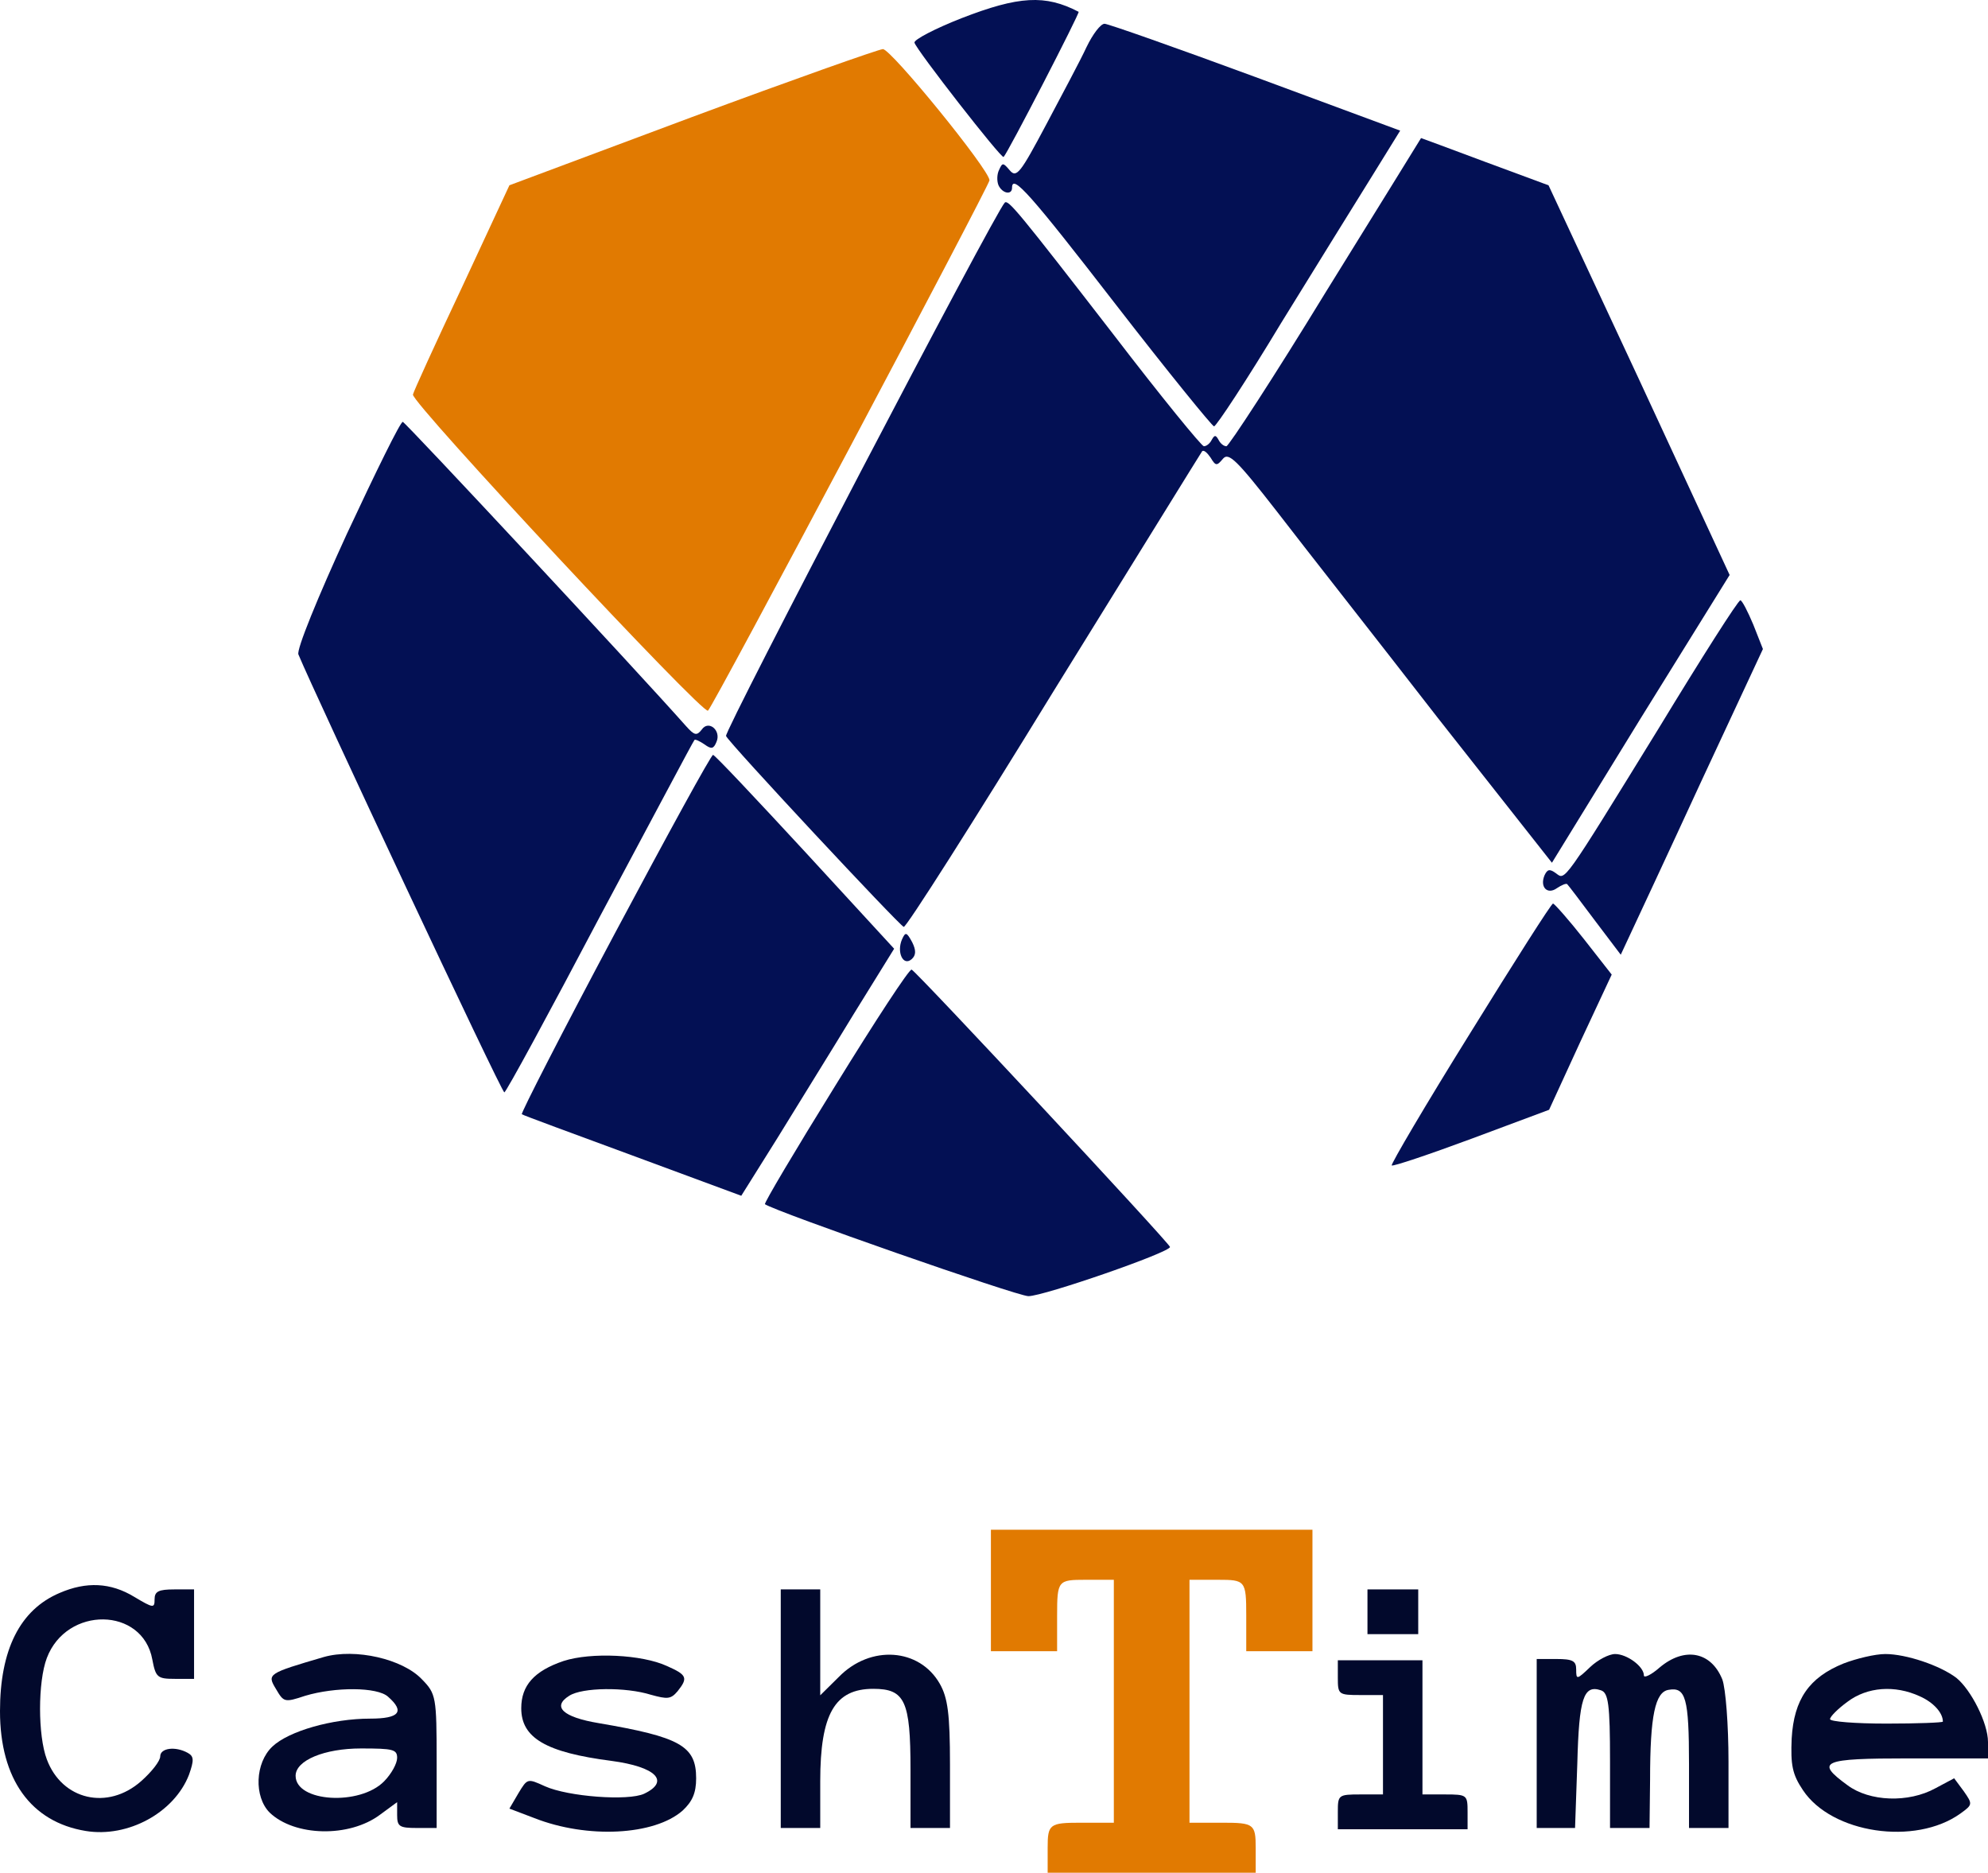
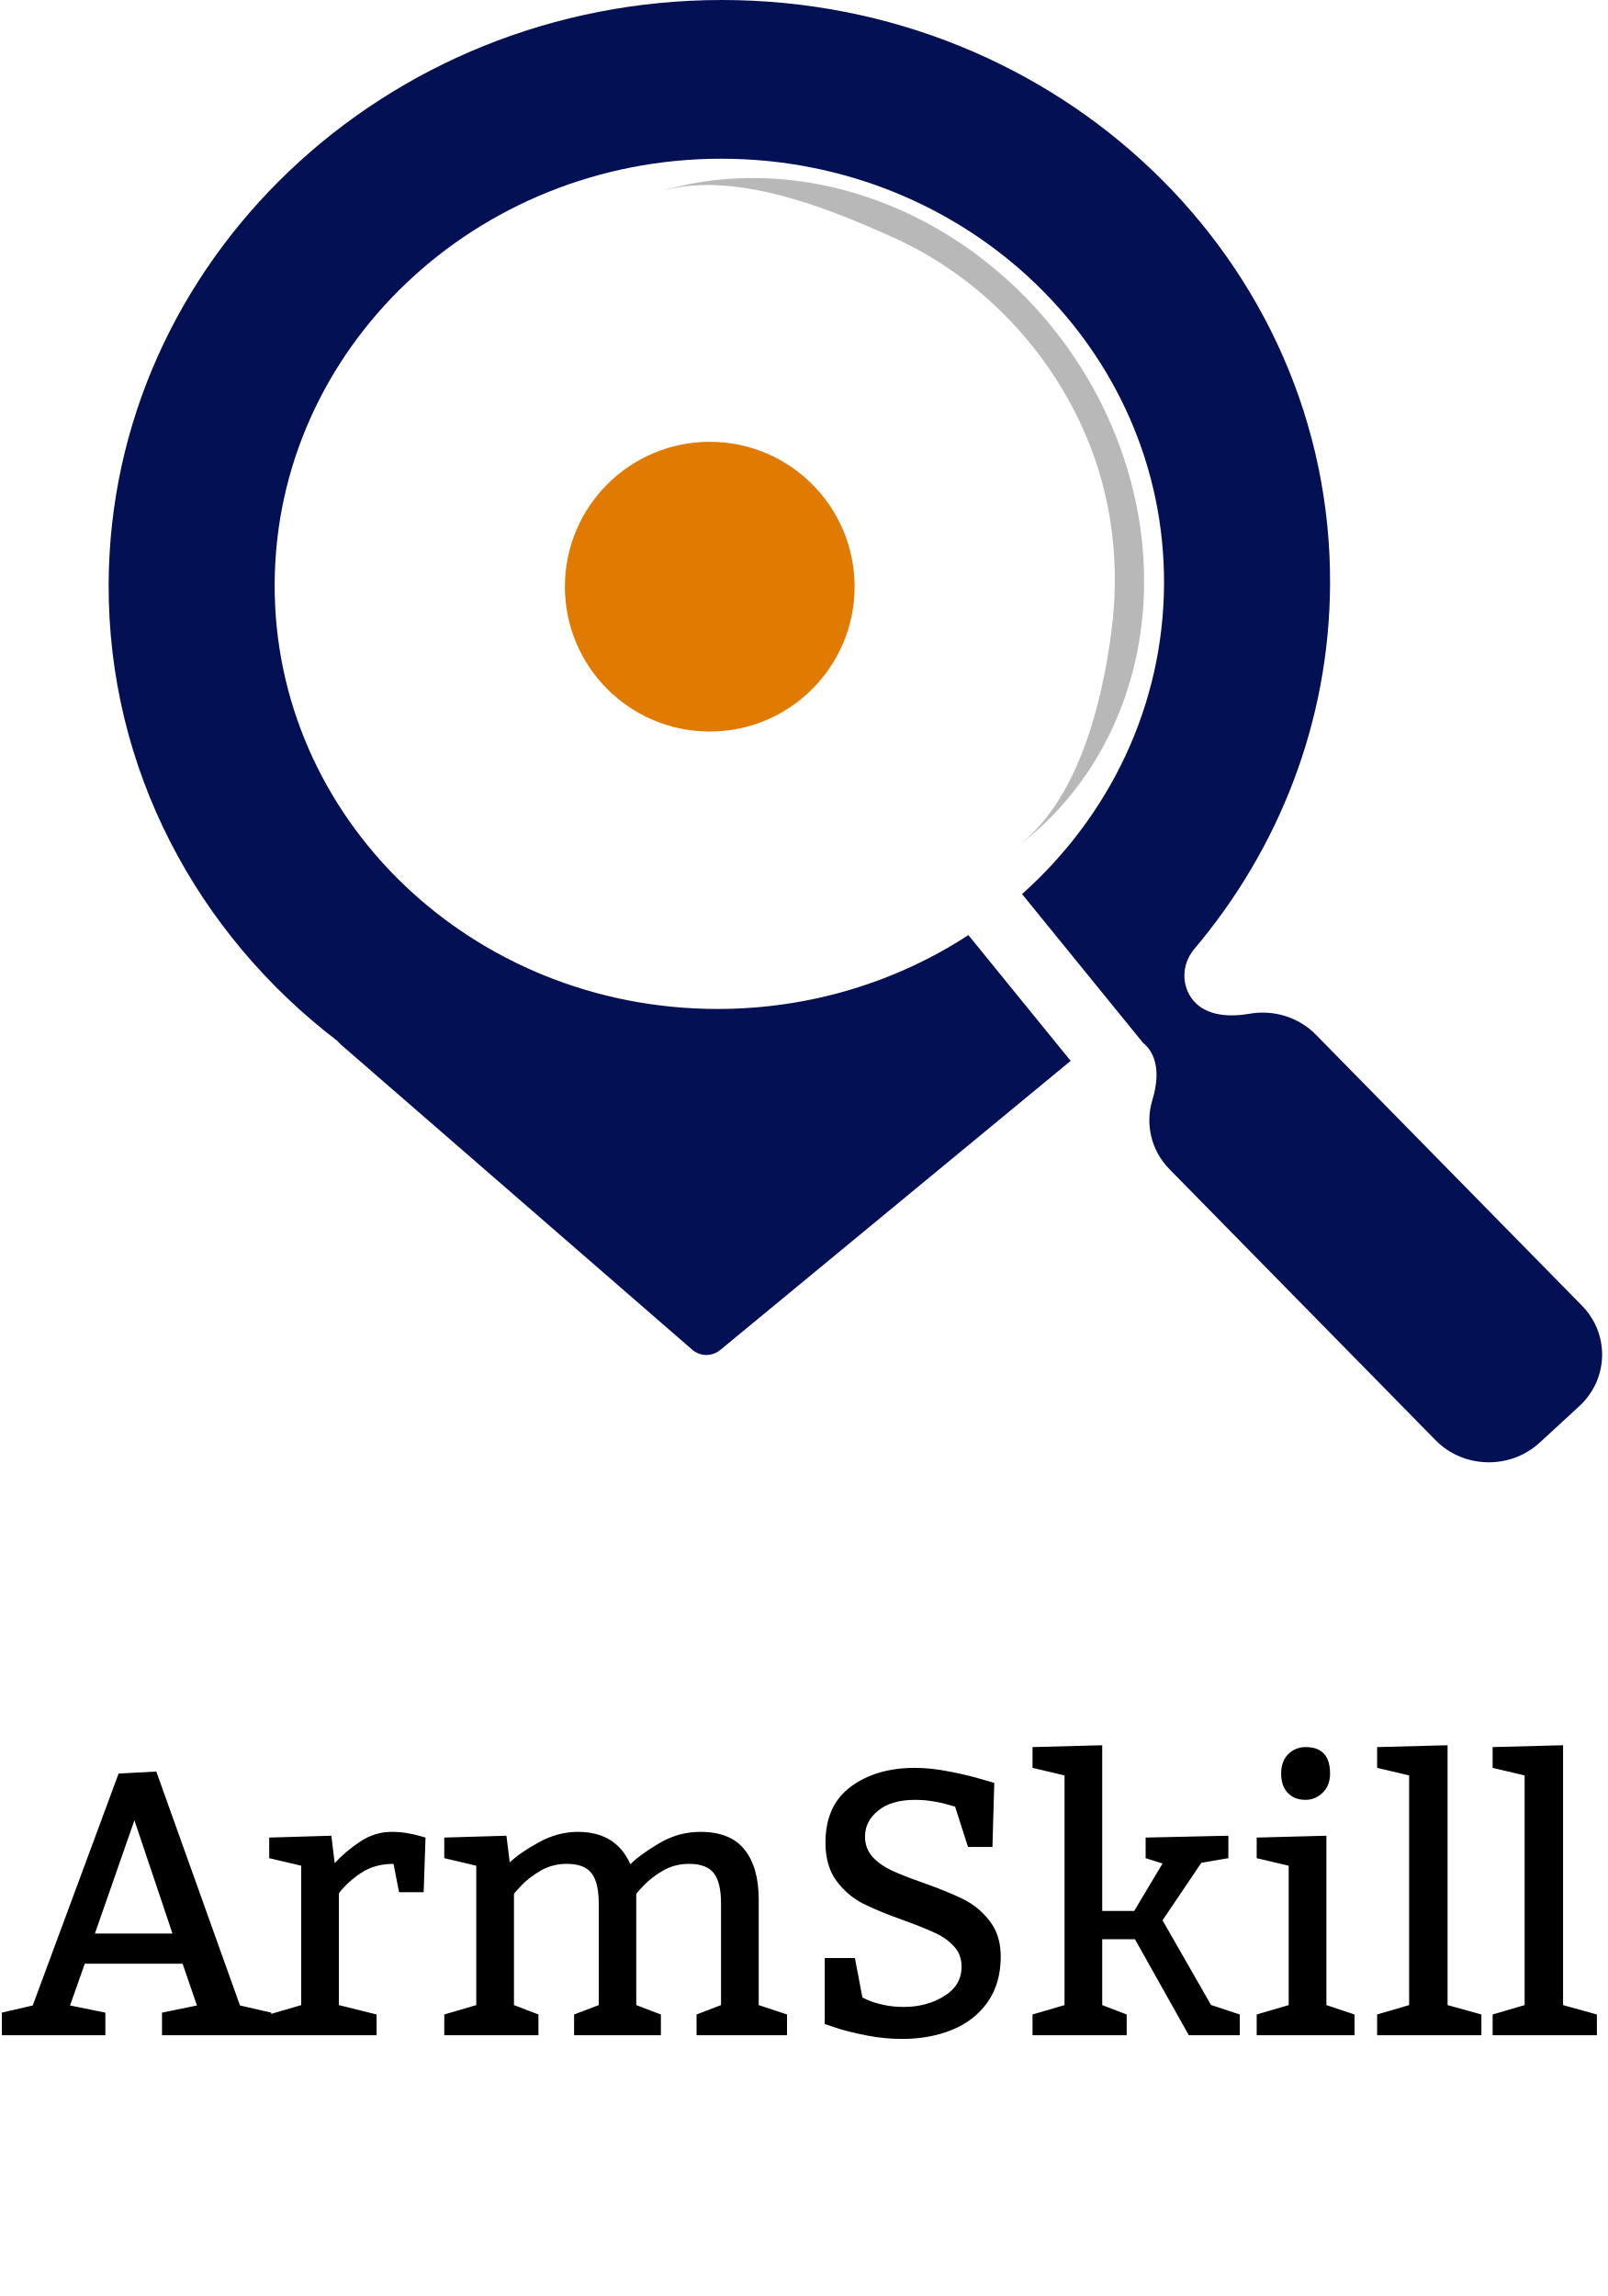
- <svg xmlns="http://www.w3.org/2000/svg" width="86" height="81" viewBox="0 0 86 81" fill="none">
-   <path d="M41.585 0.791C40.438 1.242 39.535 1.715 39.559 1.844C39.632 2.145 43.317 6.875 43.415 6.789C43.586 6.638 46.734 0.533 46.661 0.511C45.221 -0.241 44.074 -0.176 41.585 0.791Z" fill="#031054" />
-   <path d="M47.002 2.038C46.734 2.618 45.928 4.123 45.245 5.413C44.147 7.477 43.976 7.713 43.683 7.369C43.391 7.026 43.366 7.026 43.22 7.348C43.122 7.541 43.122 7.842 43.195 8.014C43.366 8.38 43.781 8.444 43.781 8.122C43.781 7.498 44.562 8.38 48.271 13.174C50.517 16.076 52.444 18.441 52.518 18.441C52.615 18.441 53.933 16.442 55.422 13.969C56.935 11.519 58.716 8.638 59.375 7.584L60.571 5.65L54.299 3.328C50.858 2.059 47.93 1.028 47.783 1.028C47.612 1.028 47.271 1.479 47.002 2.038Z" fill="#031054" />
-   <path d="M29.919 5.069L22.037 8.014L19.987 12.421C18.84 14.851 17.888 16.936 17.864 17.065C17.766 17.387 30.432 30.953 30.627 30.738C30.871 30.523 42.805 8.014 42.805 7.799C42.805 7.348 38.534 2.102 38.192 2.124C37.973 2.145 34.263 3.457 29.919 5.069Z" fill="#E17A01" />
-   <path d="M57.35 12.637C55.104 16.313 53.152 19.301 53.054 19.301C52.932 19.301 52.786 19.172 52.713 19.022C52.591 18.807 52.542 18.807 52.42 19.022C52.347 19.172 52.2 19.301 52.078 19.301C51.981 19.301 50.224 17.151 48.198 14.507C44.025 9.111 43.61 8.617 43.464 8.767C43.073 9.132 31.311 31.641 31.408 31.834C31.555 32.157 38.9 40.025 39.095 40.09C39.193 40.133 42.121 35.532 45.587 29.878C49.077 24.246 51.956 19.581 52.005 19.516C52.078 19.451 52.225 19.581 52.371 19.796C52.591 20.161 52.64 20.161 52.908 19.838C53.152 19.559 53.494 19.881 55.251 22.139C56.373 23.601 59.522 27.599 62.206 31.06L67.136 37.316L70.967 31.082L74.823 24.869L70.918 16.442L66.989 8.015L64.256 7.004C62.718 6.424 61.474 5.972 61.474 5.972C61.474 5.972 59.619 8.982 57.35 12.637Z" fill="#031054" />
-   <path d="M15.009 23.084C13.764 25.793 12.812 28.115 12.91 28.308C13.593 29.964 21.695 47.248 21.817 47.248C21.891 47.248 23.745 43.83 25.942 39.659C28.163 35.51 29.993 32.049 30.042 32.006C30.066 31.963 30.261 32.049 30.481 32.2C30.774 32.414 30.871 32.393 30.993 32.092C31.213 31.598 30.652 31.125 30.359 31.555C30.139 31.834 30.042 31.812 29.676 31.404C27.504 28.953 17.522 18.247 17.425 18.247C17.327 18.226 16.253 20.419 15.009 23.084Z" fill="#031054" />
-   <path d="M71.748 31.512C67.551 38.327 67.721 38.069 67.306 37.768C67.038 37.574 66.941 37.596 66.818 37.854C66.599 38.37 66.941 38.714 67.355 38.413C67.551 38.284 67.746 38.198 67.795 38.241C67.843 38.284 68.38 38.993 68.99 39.81L70.113 41.294L70.504 40.455C70.723 39.982 72.114 37.015 73.578 33.834L76.263 28.072L75.848 27.019C75.604 26.438 75.36 25.965 75.287 25.965C75.189 25.965 73.603 28.459 71.748 31.512Z" fill="#031054" />
-   <path d="M26.6 40.369C24.331 44.625 22.525 48.151 22.574 48.194C22.622 48.237 24.794 49.032 27.357 49.978L32.067 51.72L33.629 49.226C34.483 47.829 35.972 45.442 36.923 43.873L38.68 41.035L34.825 36.843C32.701 34.543 30.92 32.651 30.847 32.651C30.773 32.63 28.87 36.112 26.6 40.369Z" fill="#031054" />
-   <path d="M63.597 44.69C61.669 47.786 60.156 50.366 60.205 50.409C60.278 50.452 61.815 49.936 63.67 49.248L67.013 48.001L68.356 45.077L69.722 42.153L68.527 40.627C67.868 39.789 67.257 39.101 67.184 39.079C67.111 39.079 65.5 41.616 63.597 44.69Z" fill="#031054" />
-   <path d="M39.022 40.627C38.778 41.186 39.071 41.809 39.437 41.487C39.632 41.315 39.632 41.1 39.462 40.756C39.218 40.304 39.169 40.304 39.022 40.627Z" fill="#031054" />
-   <path d="M36.142 46.947C34.41 49.742 33.043 52.042 33.092 52.085C33.556 52.408 44.001 56.062 44.489 56.062C45.148 56.062 50.614 54.171 50.614 53.934C50.59 53.762 39.632 42.003 39.437 41.938C39.339 41.895 37.851 44.174 36.142 46.947Z" fill="#031054" />
-   <path d="M2.587 68.896C0.854 69.627 0 71.369 0 74.013C0 76.958 1.342 78.807 3.709 79.194C5.54 79.495 7.541 78.398 8.175 76.765C8.395 76.141 8.395 75.969 8.127 75.819C7.59 75.518 6.931 75.604 6.931 75.969C6.931 76.163 6.565 76.636 6.101 77.044C4.661 78.312 2.684 77.861 2.026 76.098C1.635 75.066 1.635 72.745 2.026 71.713C2.88 69.455 6.174 69.498 6.589 71.777C6.736 72.551 6.809 72.615 7.565 72.615H8.395V70.681V68.746H7.541C6.858 68.746 6.687 68.832 6.687 69.176C6.687 69.563 6.638 69.563 5.808 69.068C4.783 68.445 3.734 68.402 2.587 68.896Z" fill="#02092C" />
-   <path d="M33.775 73.906V79.065H34.629H35.483V77.045C35.483 74.121 36.118 73.046 37.777 73.046C39.144 73.046 39.388 73.562 39.388 76.529V79.065H40.242H41.096V76.314C41.096 74.142 40.999 73.433 40.657 72.831C39.779 71.283 37.655 71.133 36.289 72.53L35.483 73.326V71.047V68.746H34.629H33.775V73.906Z" fill="#02092C" />
-   <path d="M42.866 68.793V71.42H44.298H45.73V69.875C45.73 68.361 45.77 68.33 46.957 68.33H48.184V73.583V78.837H46.752C45.402 78.837 45.321 78.899 45.321 79.918V81H49.821H54.321V79.918C54.321 78.899 54.239 78.837 52.889 78.837H51.457V73.583V68.33H52.685C53.871 68.33 53.912 68.361 53.912 69.875V71.42H55.344H56.776V68.793V66.166H49.821H42.866V68.793Z" fill="#E17A01" />
-   <path d="M59.156 69.714V70.681H60.254H61.352V69.714V68.746H60.254H59.156V69.714Z" fill="#02092C" />
-   <path d="M14.008 71.67C11.592 72.379 11.543 72.401 11.934 73.046C12.275 73.626 12.3 73.647 13.203 73.347C14.496 72.96 16.326 72.96 16.79 73.39C17.522 74.034 17.278 74.335 16.009 74.335C14.374 74.335 12.495 74.873 11.787 75.539C11.031 76.249 10.982 77.711 11.665 78.399C12.739 79.43 15.106 79.495 16.448 78.485L17.18 77.947V78.506C17.18 79.001 17.278 79.065 18.035 79.065H18.889V76.184C18.889 73.39 18.864 73.261 18.254 72.637C17.424 71.756 15.375 71.283 14.008 71.67ZM17.18 76.034C17.18 76.27 16.936 76.722 16.619 77.044C15.57 78.119 12.788 77.947 12.788 76.808C12.788 76.141 14.032 75.625 15.619 75.625C17.01 75.625 17.18 75.668 17.18 76.034Z" fill="#02092C" />
-   <path d="M24.38 71.842C23.111 72.272 22.549 72.896 22.549 73.885C22.549 75.174 23.623 75.798 26.454 76.163C28.382 76.421 28.992 77.045 27.869 77.582C27.186 77.905 24.575 77.711 23.574 77.26C22.818 76.916 22.818 76.916 22.427 77.561L22.037 78.227L23.111 78.635C25.405 79.538 28.309 79.388 29.529 78.313C29.944 77.926 30.115 77.561 30.115 76.916C30.115 75.518 29.431 75.131 25.893 74.529C24.355 74.272 23.867 73.82 24.624 73.347C25.185 72.982 27.064 72.96 28.162 73.304C28.87 73.498 29.016 73.498 29.309 73.154C29.773 72.573 29.724 72.444 28.846 72.057C27.772 71.563 25.576 71.455 24.38 71.842Z" fill="#02092C" />
-   <path d="M68.795 72.1C68.21 72.659 68.185 72.659 68.185 72.208C68.185 71.842 68.039 71.756 67.331 71.756H66.477V75.411V79.065H67.306H68.136L68.234 76.271C68.307 73.454 68.502 72.853 69.259 73.111C69.576 73.218 69.649 73.712 69.649 76.163V79.065H70.504H71.358L71.382 76.959C71.382 74.207 71.602 73.175 72.187 73.089C72.919 72.96 73.066 73.433 73.066 76.314V79.065H73.92H74.774V76.185C74.774 74.615 74.652 73.025 74.506 72.638C74.018 71.434 72.871 71.219 71.797 72.122C71.431 72.444 71.114 72.594 71.114 72.466C71.114 72.079 70.382 71.541 69.869 71.541C69.6 71.541 69.112 71.799 68.795 72.1Z" fill="#02092C" />
-   <path d="M79.753 71.949C78.264 72.551 77.605 73.497 77.507 75.195C77.459 76.335 77.532 76.743 77.996 77.431C79.24 79.302 82.852 79.839 84.804 78.442C85.341 78.055 85.341 78.033 84.951 77.474L84.536 76.915L83.73 77.345C82.559 77.99 80.875 77.926 79.923 77.216C78.508 76.184 78.801 76.055 82.583 76.055H86V75.346C86 74.529 85.268 73.089 84.633 72.573C83.926 72.035 82.461 71.541 81.558 71.541C81.119 71.541 80.314 71.734 79.753 71.949ZM83.047 73.368C83.633 73.626 84.048 74.078 84.048 74.464C84.048 74.507 82.95 74.55 81.607 74.55C80.265 74.55 79.167 74.464 79.167 74.357C79.167 74.249 79.508 73.906 79.923 73.605C80.778 72.96 81.973 72.874 83.047 73.368Z" fill="#02092C" />
-   <path d="M57.874 72.562C57.874 73.293 57.899 73.315 58.851 73.315H59.827V75.465V77.614H58.851C57.899 77.614 57.874 77.636 57.874 78.367V79.119H60.681H63.487V78.367C63.487 77.636 63.463 77.614 62.511 77.614H61.535V74.712V71.81H59.705H57.874V72.562Z" fill="#02092C" />
+ <svg xmlns="http://www.w3.org/2000/svg" width="222" height="317" viewBox="0 0 222 317" fill="none">
+   <circle cx="98" cy="81" r="20" fill="#E17A01" />
+   <path d="M16.377 244.869L21.582 244.59L33.135 276.887L37.451 277.877V281H22.369V277.877L27.193 276.887L25.213 271.123H11.705L9.674 276.887L14.549 277.877V281H0.254V277.877L4.52 276.887L16.377 244.869ZM18.561 251.318L13.102 266.959H23.816L18.561 251.318ZM46.211 257.234C47.193 256.168 48.352 255.186 49.69 254.289C51.044 253.375 52.508 252.918 54.082 252.918C54.844 252.918 55.563 252.977 56.24 253.096C56.934 253.214 57.501 253.341 57.941 253.477C58.382 253.595 58.652 253.671 58.754 253.705L58.5 261.246H55.098L54.336 257.336C52.609 257.336 51.12 257.751 49.867 258.58C48.615 259.41 47.59 260.349 46.795 261.398V276.836L52 278.131V281H37.172V278.131L41.59 276.836V257.59L37.172 256.549V253.705L45.754 253.451L46.211 257.234ZM70.383 257.133C71.365 256.202 72.719 255.271 74.445 254.34C76.172 253.392 77.958 252.918 79.803 252.918C83.307 252.918 85.719 254.408 87.039 257.387C87.902 256.523 89.214 255.567 90.975 254.518C92.752 253.451 94.665 252.918 96.713 252.918C99.489 252.918 101.52 253.739 102.807 255.381C104.11 257.006 104.762 259.308 104.762 262.287V276.836L108.672 278.131V281H96.18V278.131L99.557 276.836V262.795C99.557 260.882 99.227 259.494 98.566 258.631C97.906 257.768 96.764 257.336 95.139 257.336C93.818 257.336 92.617 257.649 91.533 258.275C90.467 258.902 89.587 259.579 88.893 260.307C88.199 261.035 87.852 261.432 87.852 261.5V276.836L91.254 278.131V281H79.269V278.131L82.672 276.836V262.795C82.672 260.882 82.342 259.494 81.682 258.631C81.022 257.768 79.879 257.336 78.254 257.336C76.934 257.336 75.732 257.649 74.648 258.275C73.582 258.902 72.702 259.579 72.008 260.307C71.314 261.035 70.967 261.432 70.967 261.5V276.836L74.344 278.131V281H61.344V278.131L65.762 276.836V257.59L61.344 256.549V253.705L69.926 253.451L70.383 257.133ZM119.082 275.795C119.217 275.863 119.531 276.007 120.021 276.227C120.512 276.43 121.181 276.624 122.027 276.811C122.874 276.997 123.796 277.09 124.795 277.09C126.877 277.09 128.722 276.599 130.33 275.617C131.955 274.635 132.768 273.273 132.768 271.529C132.768 270.412 132.421 269.481 131.727 268.736C131.033 267.975 130.169 267.357 129.137 266.883C128.121 266.409 126.716 265.842 124.922 265.182C122.569 264.352 120.665 263.574 119.209 262.846C117.77 262.118 116.535 261.068 115.502 259.697C114.486 258.326 113.979 256.566 113.979 254.416C113.979 250.98 115.146 248.398 117.482 246.672C119.835 244.945 122.781 244.082 126.318 244.082C127.774 244.082 129.314 244.243 130.939 244.564C132.564 244.869 133.952 245.191 135.104 245.529C136.255 245.851 136.982 246.062 137.287 246.164L137.033 255H133.656L131.879 249.439C131.743 249.406 131.413 249.312 130.889 249.16C130.364 248.991 129.687 248.839 128.857 248.703C128.028 248.568 127.199 248.5 126.369 248.5C124.152 248.5 122.442 248.999 121.24 249.998C120.038 250.98 119.438 252.165 119.438 253.553C119.438 254.67 119.785 255.609 120.479 256.371C121.173 257.116 122.036 257.734 123.068 258.225C124.118 258.715 125.582 259.291 127.461 259.951C129.712 260.747 131.557 261.5 132.996 262.211C134.435 262.922 135.654 263.929 136.652 265.232C137.668 266.519 138.176 268.152 138.176 270.133C138.176 272.621 137.566 274.729 136.348 276.455C135.129 278.165 133.487 279.434 131.422 280.264C129.374 281.093 127.097 281.508 124.592 281.508C122.967 281.508 121.367 281.355 119.793 281.051C118.219 280.746 116.907 280.433 115.857 280.111C114.825 279.773 114.165 279.553 113.877 279.451V270.336H118.041L119.082 275.795ZM160.52 257.285L158.184 256.549V253.705L169.609 253.451V256.549L165.928 257.184H165.877L160.52 265.131L167.223 276.836H167.273L171.184 278.131V281H164.15L156.711 267.746H152.191V276.836L155.568 278.131V281H142.568V278.131L146.986 276.836V245.123L142.568 244.082V241.213L152.191 240.959V263.836H156.609L160.52 257.285ZM176.896 244.869C176.896 243.718 177.227 242.821 177.887 242.178C178.547 241.535 179.342 241.213 180.273 241.213C182.525 241.213 183.65 242.432 183.65 244.869C183.65 245.986 183.303 246.875 182.609 247.535C181.915 248.178 181.137 248.5 180.273 248.5C179.241 248.5 178.42 248.178 177.811 247.535C177.201 246.892 176.896 246.003 176.896 244.869ZM187.027 281H173.52V278.131L177.938 276.836V257.59L173.52 256.549V253.705L183.143 253.451V276.836L187.027 278.131V281ZM204.547 281H190.15V278.131L194.568 276.836V245.123L190.15 244.082V241.213L199.875 240.959V276.836L204.547 278.131V281ZM220.492 281H206.096V278.131L210.514 276.836V245.123L206.096 244.082V241.213L215.82 240.959V276.836L220.492 278.131V281Z" fill="black" />
+   <path fill-rule="evenodd" clip-rule="evenodd" d="M183.651 80.608C183.568 99.701 176.548 117.243 164.883 131.053C163.135 133.122 163.057 136.171 164.838 138.211C166.654 140.29 169.797 140.443 172.515 139.965C175.771 139.393 179.249 140.367 181.695 142.857L218.428 180.261C222.29 184.194 222.119 190.419 218.045 194.164L212.588 199.183C208.514 202.928 202.081 202.777 198.219 198.844L161.486 161.44C158.903 158.81 158.124 155.155 159.11 151.902C159.863 149.417 160.103 146.484 158.395 144.528C158.191 144.294 157.971 144.084 157.736 143.898L157.748 143.888L141.121 123.441C153.12 112.732 160.654 97.504 160.727 80.608C160.868 48.192 133.491 21.913 99.58 21.913C65.669 21.913 38.065 48.192 37.924 80.608C37.784 113.024 65.16 139.303 99.071 139.303C111.904 139.303 123.833 135.54 133.713 129.105L147.834 146.471L99.448 186.39C98.317 187.323 96.678 187.302 95.571 186.341L47.074 144.225C46.901 144.075 46.752 143.915 46.624 143.747C27.253 128.98 14.89 106.185 15.001 80.608C15.194 36.09 53.103 0 99.675 0C146.246 0 183.844 36.09 183.651 80.608Z" fill="#031054" />
+   <path d="M140.358 116.962C149.31 110.26 155.308 100.223 157.273 88.654C159.239 77.085 157.044 64.742 151.083 53.842C145.122 42.943 135.784 34.201 124.749 29.187C113.713 24.173 101.702 23.216 90.873 26.488C100.836 23.478 113.335 28.245 123.488 32.857C133.641 37.47 142.231 45.512 147.716 55.54C153.2 65.567 154.907 76.5 153.411 87.567C152 98 148.594 110.796 140.358 116.962Z" fill="#B9B8B8" />
</svg>
